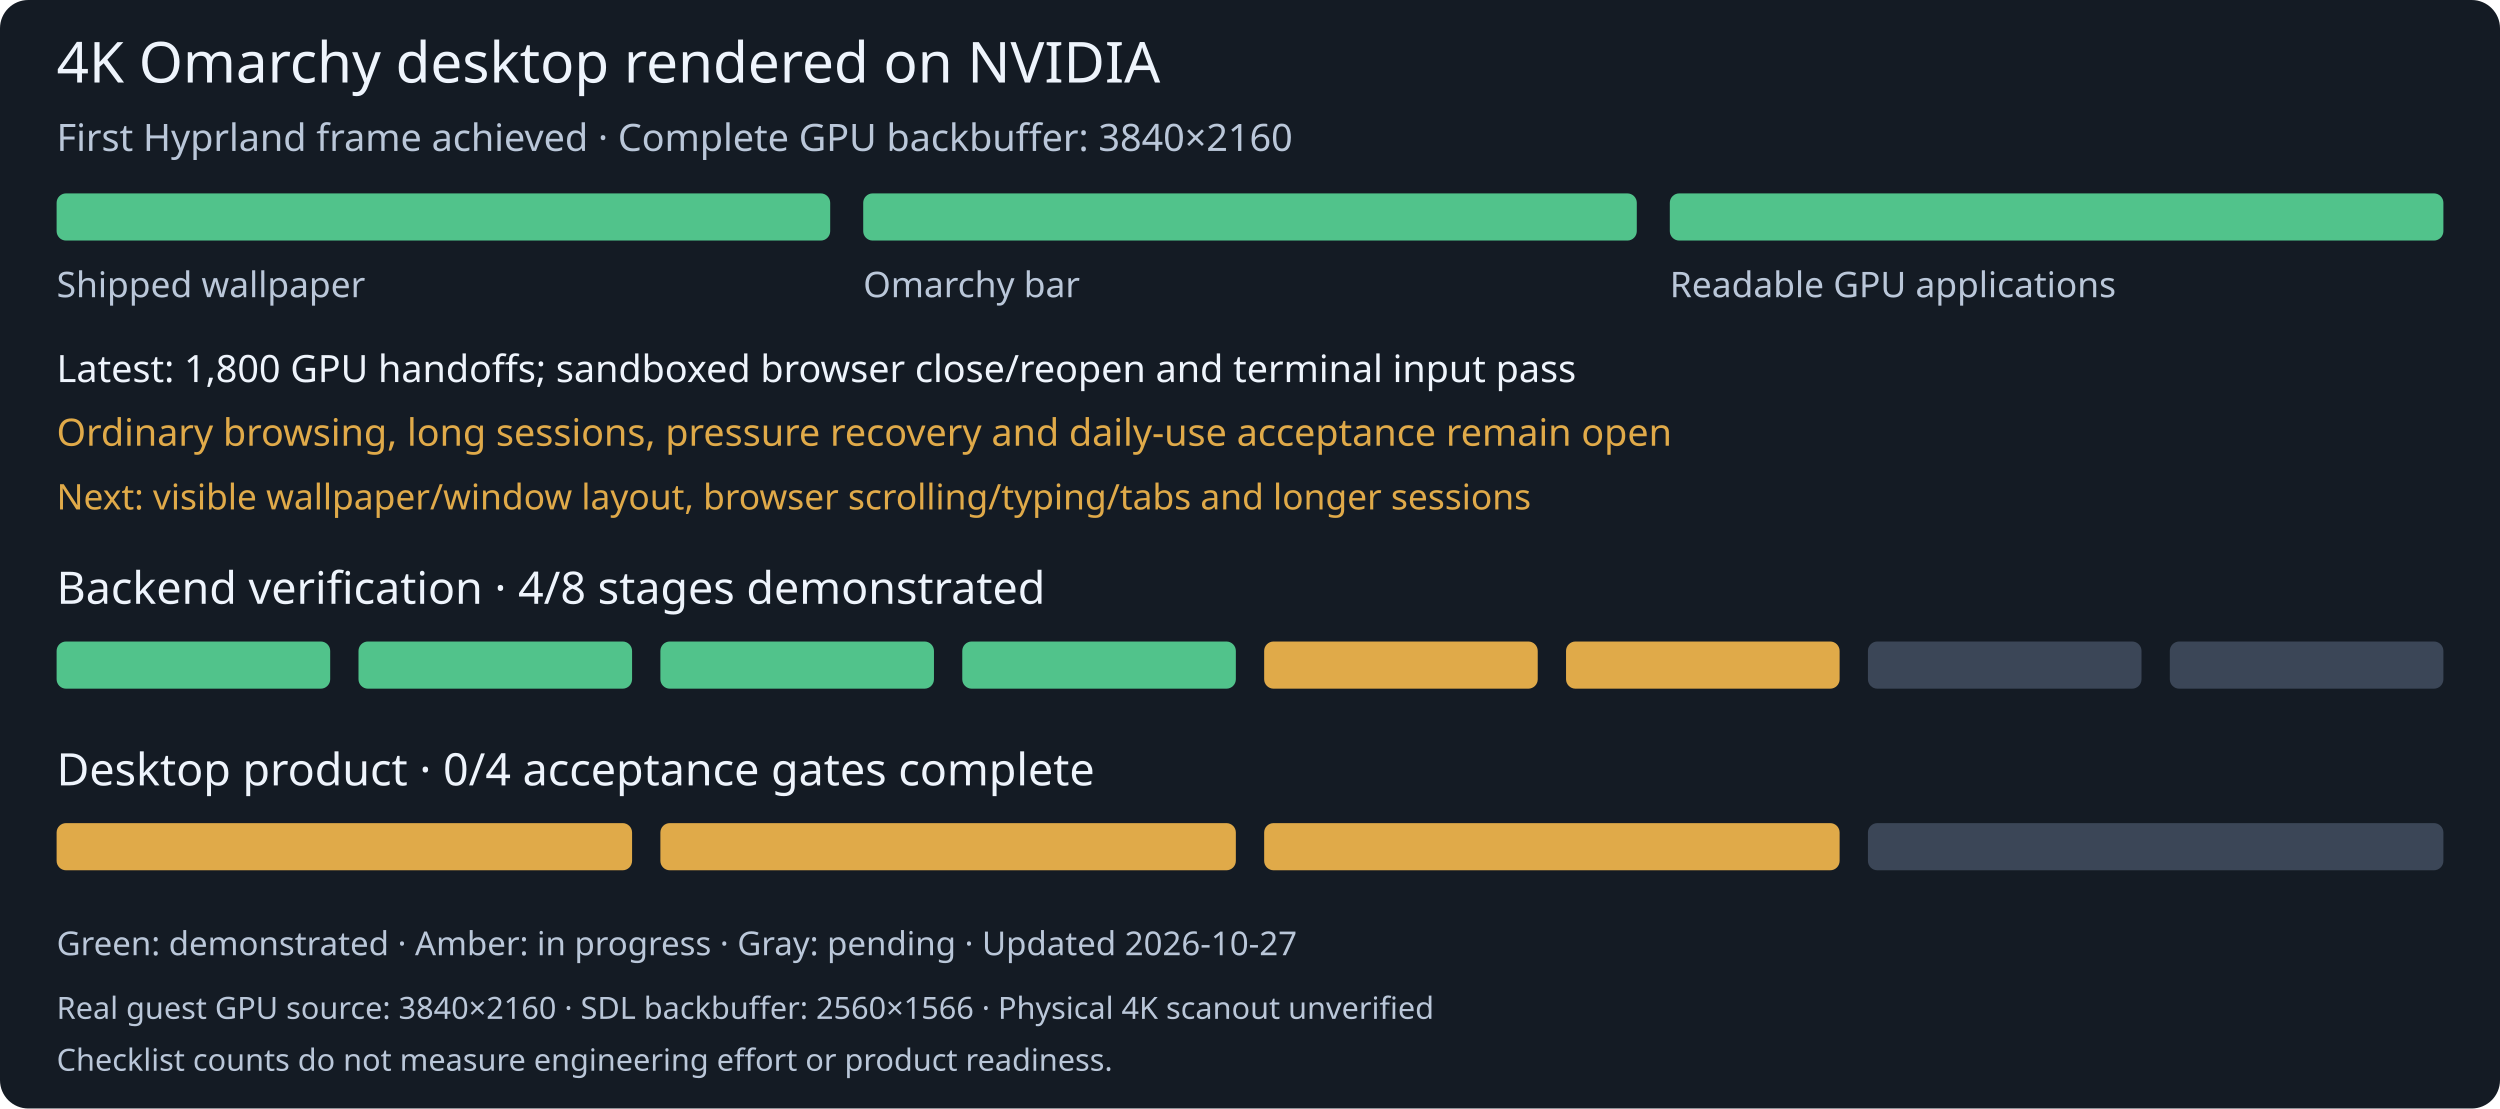
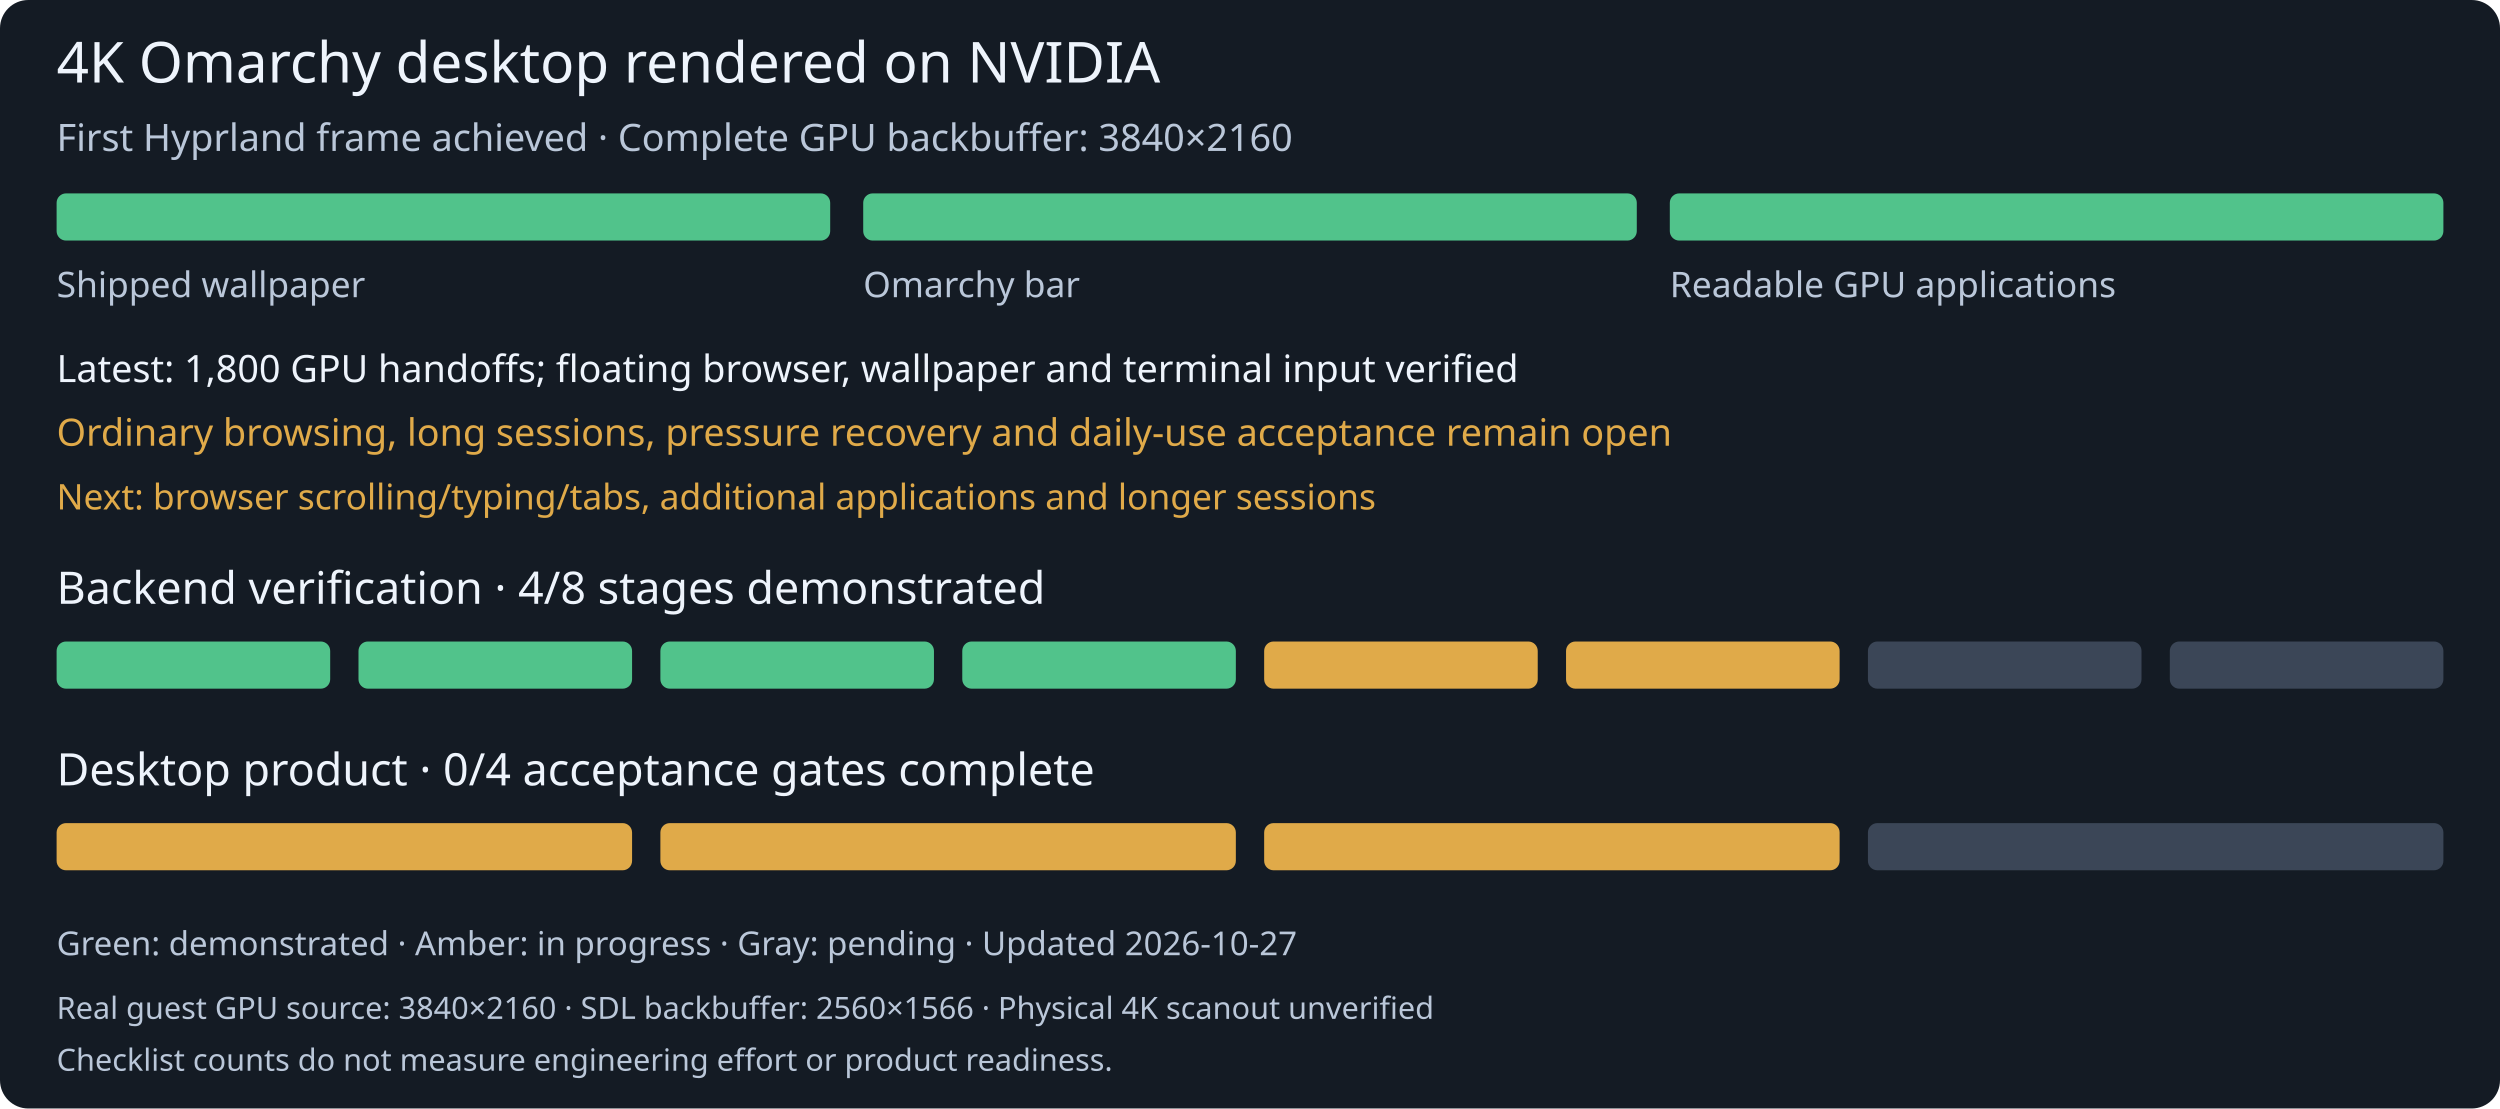
<svg xmlns="http://www.w3.org/2000/svg" width="1060" height="470" viewBox="0 0 1060 470" role="img" aria-labelledby="title desc">
  <rect width="1060" height="470" rx="12" fill="#141b24" />
  <g font-family="sans-serif">
    <text x="24" y="35" fill="#eef4fc" font-size="24">4K Omarchy desktop rendered on NVIDIA</text>
    <text x="24" y="64" fill="#bac7d9" font-size="16">First Hyprland frame achieved · Complete GPU backbuffer: 3840×2160</text>
    <g transform="translate(24 82)" fill="#51c38b">
      <rect width="328" height="20" rx="4" />
      <rect x="342" width="328" height="20" rx="4" />
      <rect x="684" width="328" height="20" rx="4" />
    </g>
    <g fill="#bac7d9" font-size="15">
      <text x="24" y="126">Shipped wallpaper</text>
      <text x="366" y="126">Omarchy bar</text>
      <text x="708" y="126">Readable GPU applications</text>
    </g>
-     <text x="24" y="162" fill="#eef4fc" font-size="16">Latest: 1,800 GPU handoffs; sandboxed browser close/reopen and terminal input pass</text>
+     <text x="24" y="162" fill="#eef4fc" font-size="16">Latest: 1,800 GPU handoffs; floating browser, wallpaper and terminal input verified</text>
    <text x="24" y="189" fill="#e0aa49" font-size="16">Ordinary browsing, long sessions, pressure recovery and daily-use acceptance remain open</text>
-     <text x="24" y="216" fill="#e0aa49" font-size="15">Next: visible wallpaper/window layout, browser scrolling/typing/tabs and longer sessions</text>
+     <text x="24" y="216" fill="#e0aa49" font-size="15">Next: browser scrolling/typing/tabs, additional applications and longer sessions</text>
    <text x="24" y="256" fill="#eef4fc" font-size="19">Backend verification · 4/8 stages demonstrated</text>
    <g transform="translate(24 272)">
      <rect width="116" height="20" rx="4" fill="#51c38b" />
      <rect x="128" width="116" height="20" rx="4" fill="#51c38b" />
      <rect x="256" width="116" height="20" rx="4" fill="#51c38b" />
      <rect x="384" width="116" height="20" rx="4" fill="#51c38b" />
      <rect x="512" width="116" height="20" rx="4" fill="#e0aa49" />
      <rect x="640" width="116" height="20" rx="4" fill="#e0aa49" />
      <rect x="768" width="116" height="20" rx="4" fill="#3b4657" />
      <rect x="896" width="116" height="20" rx="4" fill="#3b4657" />
    </g>
    <text x="24" y="333" fill="#eef4fc" font-size="19">Desktop product · 0/4 acceptance gates complete</text>
    <g transform="translate(24 349)">
      <rect width="244" height="20" rx="4" fill="#e0aa49" />
      <rect x="256" width="244" height="20" rx="4" fill="#e0aa49" />
      <rect x="512" width="244" height="20" rx="4" fill="#e0aa49" />
      <rect x="768" width="244" height="20" rx="4" fill="#3b4657" />
    </g>
    <text x="24" y="405" fill="#bac7d9" font-size="14">Green: demonstrated · Amber: in progress · Gray: pending · Updated 2026-10-27</text>
    <text x="24" y="432" fill="#bac7d9" font-size="13">Real guest GPU source: 3840×2160 · SDL backbuffer: 2560×1566 · Physical 4K scanout unverified</text>
    <text x="24" y="454" fill="#bac7d9" font-size="13">Checklist counts do not measure engineering effort or product readiness.</text>
  </g>
</svg>
